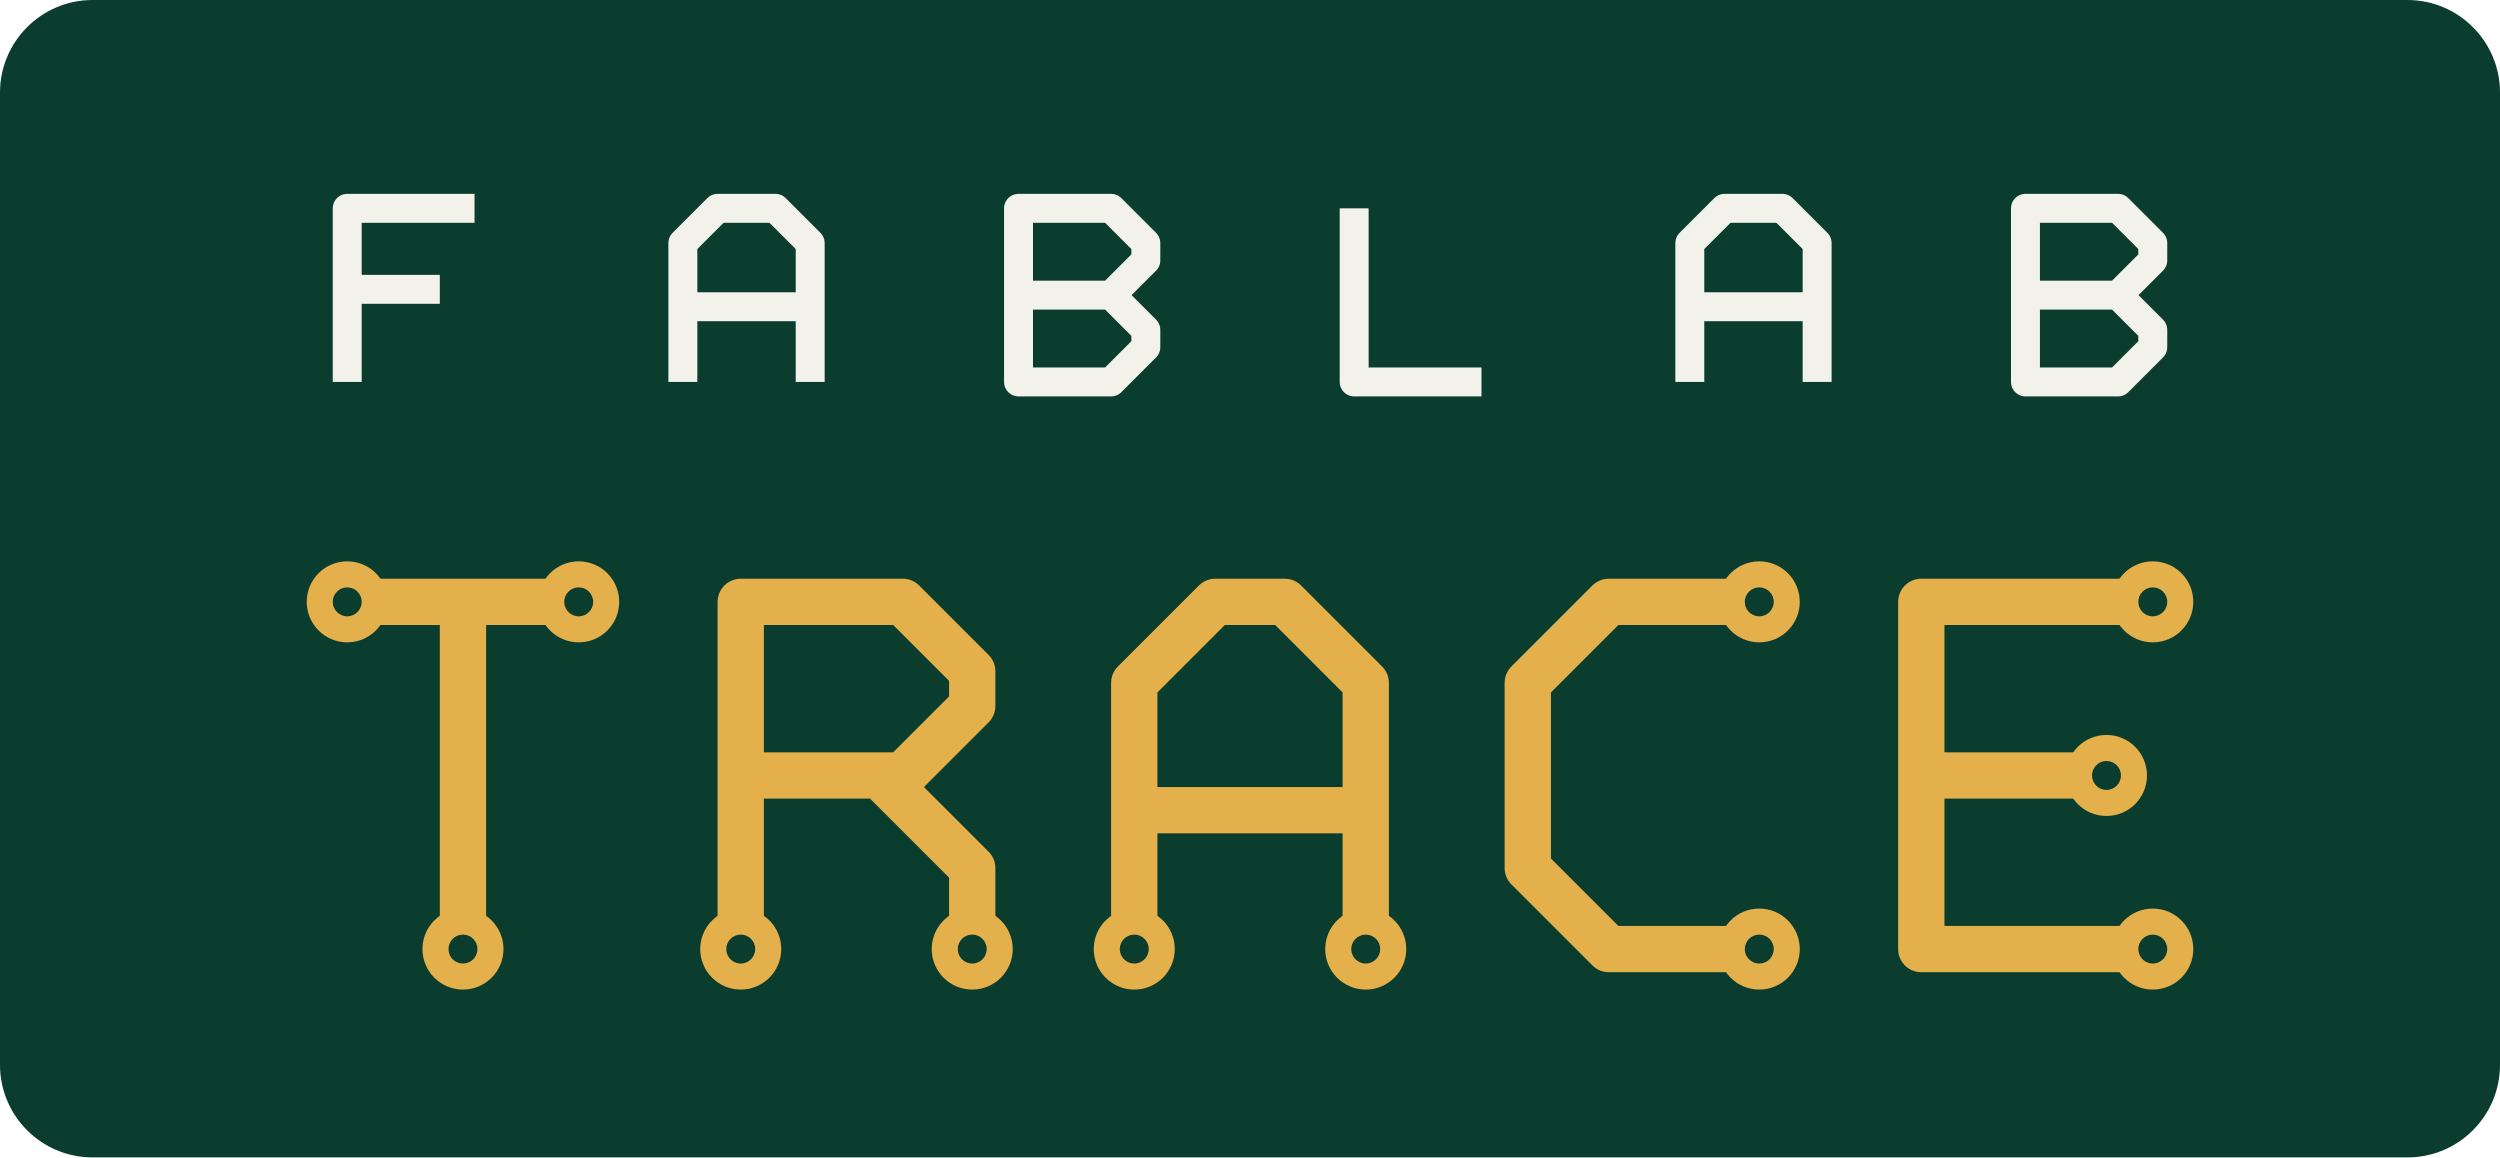
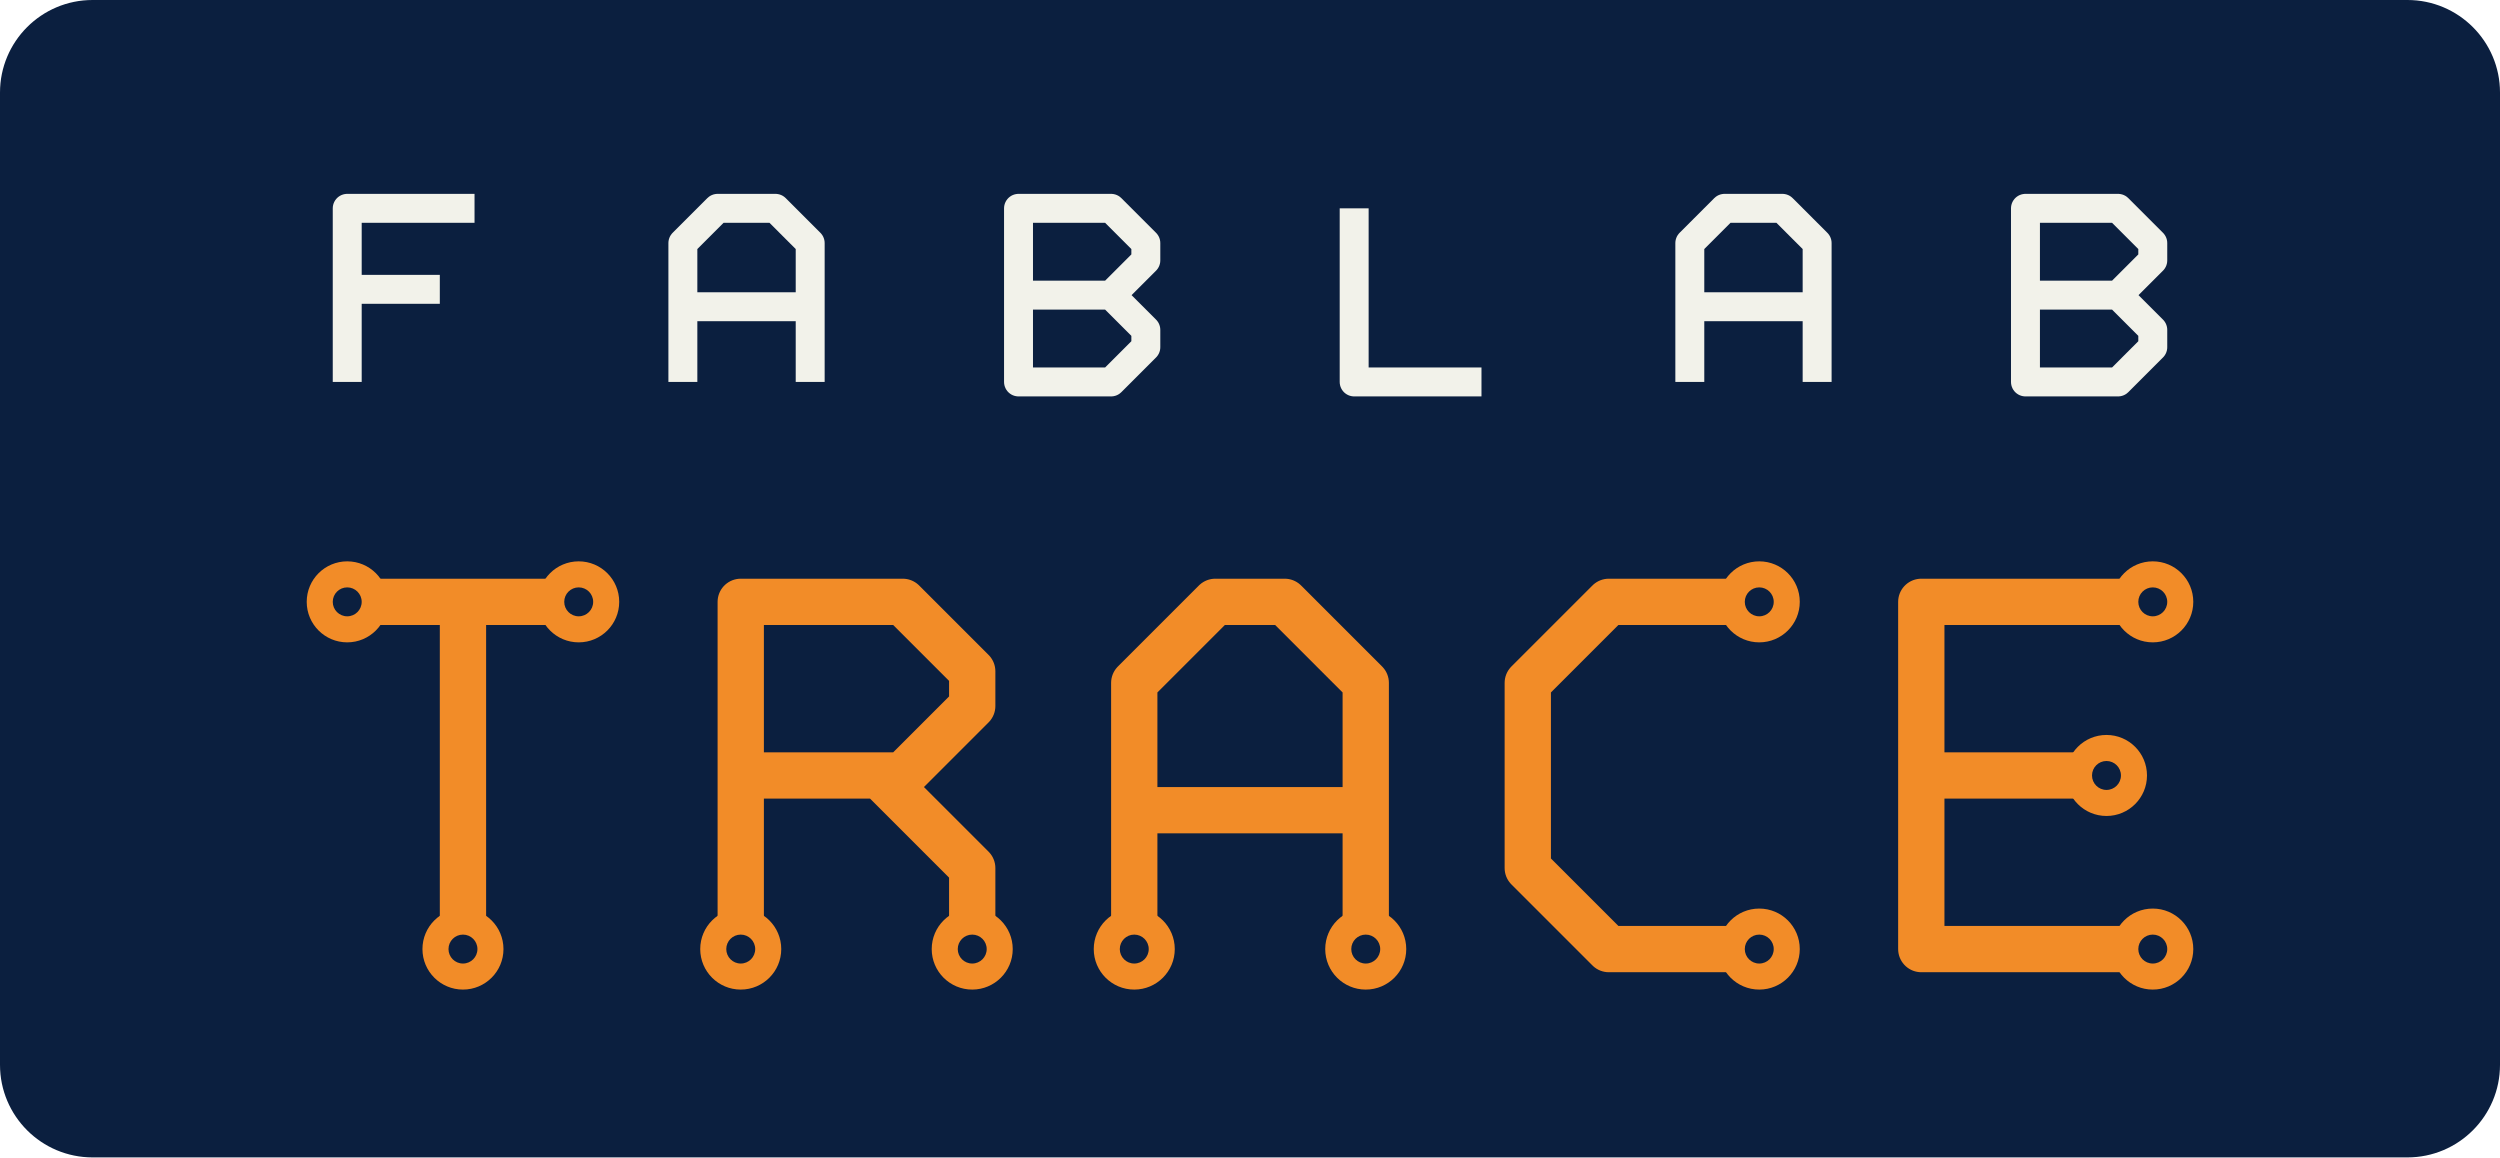
<svg xmlns="http://www.w3.org/2000/svg" viewBox="0 0 432 200" width="432" height="200" role="img" aria-labelledby="t d">
  <defs>
    <g id="pad">
-       <circle r="7" fill="#E3B04B" />
-       <circle r="2.5" fill="#0B3D2E" />
+       <circle r="7" fill="#F28C28" />
+       <circle r="2.5" fill="#0B1F3F" />
    </g>
    <path id="sF" d="M22,0 H0 V30 M0,14 H16" />
    <path id="sA" d="M0,30 V6 L6,0 H16 L22,6 V30 M0,17 H22" />
    <path id="sB" d="M16,15 L22,21 V24 L16,30 H0 V0 H16 L22,6 V9 Z M0,15 H16" />
    <path id="sL" d="M0,0 V30 H22" />
  </defs>
-   <rect width="432" height="200" rx="16" fill="#0B3D2E" />
+   <rect width="432" height="200" rx="16" fill="#0B1F3F" />
  <g fill="none" stroke="#F2F2EA" stroke-width="5" stroke-linejoin="round">
    <use href="#sF" transform="translate(60,36)" />
    <use href="#sA" transform="translate(118,36)" />
    <use href="#sB" transform="translate(176,36)" />
    <use href="#sL" transform="translate(234,36)" />
    <use href="#sA" transform="translate(292,36)" />
    <use href="#sB" transform="translate(350,36)" />
  </g>
-   <g fill="none" stroke="#E3B04B" stroke-width="8" stroke-linejoin="round">
+   <g fill="none" stroke="#F28C28" stroke-width="8" stroke-linejoin="round">
    <path transform="translate(60,104)" d="M0,0 H40 M20,0 V60" />
    <path transform="translate(128,104)" d="M0,60 V0 H28 L40,12 V18 L28,30 H0 M24,30 L40,46 V60" />
    <path transform="translate(196,104)" d="M0,60 V14 L14,0 H26 L40,14 V60 M0,36 H40" />
    <path transform="translate(264,104)" d="M40,0 H14 L0,14 V46 L14,60 H40" />
    <path transform="translate(332,104)" d="M40,0 H0 V60 H40 M0,30 H32" />
  </g>
  <g>
    <use href="#pad" x="60" y="104" />
    <use href="#pad" x="100" y="104" />
    <use href="#pad" x="80" y="164" />
    <use href="#pad" x="128" y="164" />
    <use href="#pad" x="168" y="164" />
    <use href="#pad" x="196" y="164" />
    <use href="#pad" x="236" y="164" />
    <use href="#pad" x="304" y="104" />
    <use href="#pad" x="304" y="164" />
    <use href="#pad" x="372" y="104" />
    <use href="#pad" x="372" y="164" />
    <use href="#pad" x="364" y="134" />
  </g>
</svg>
